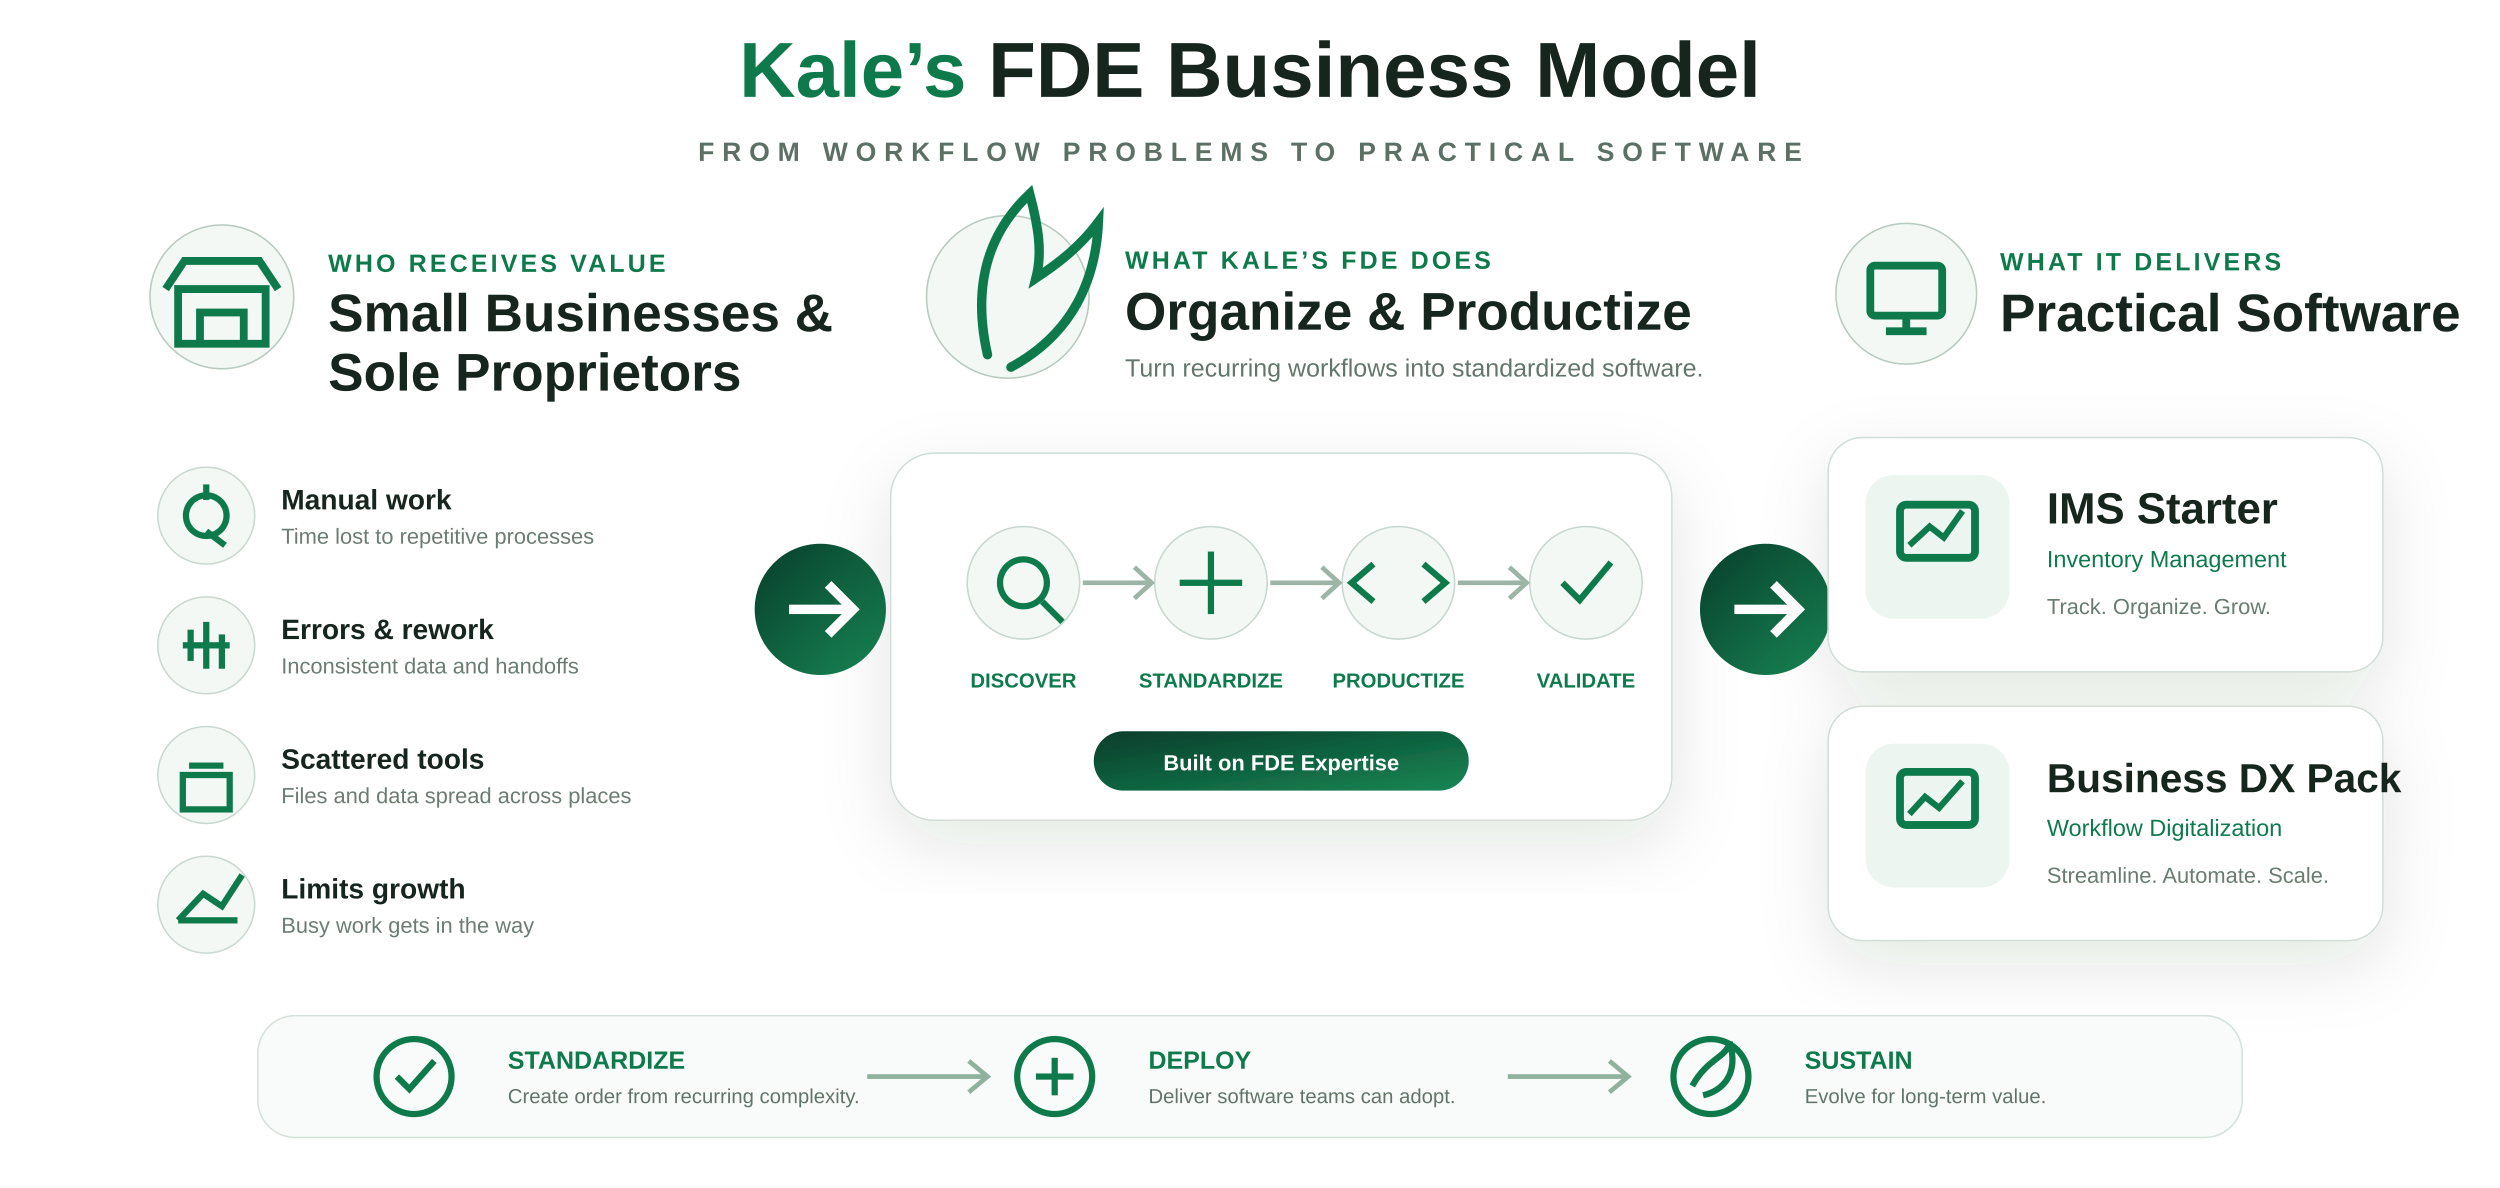
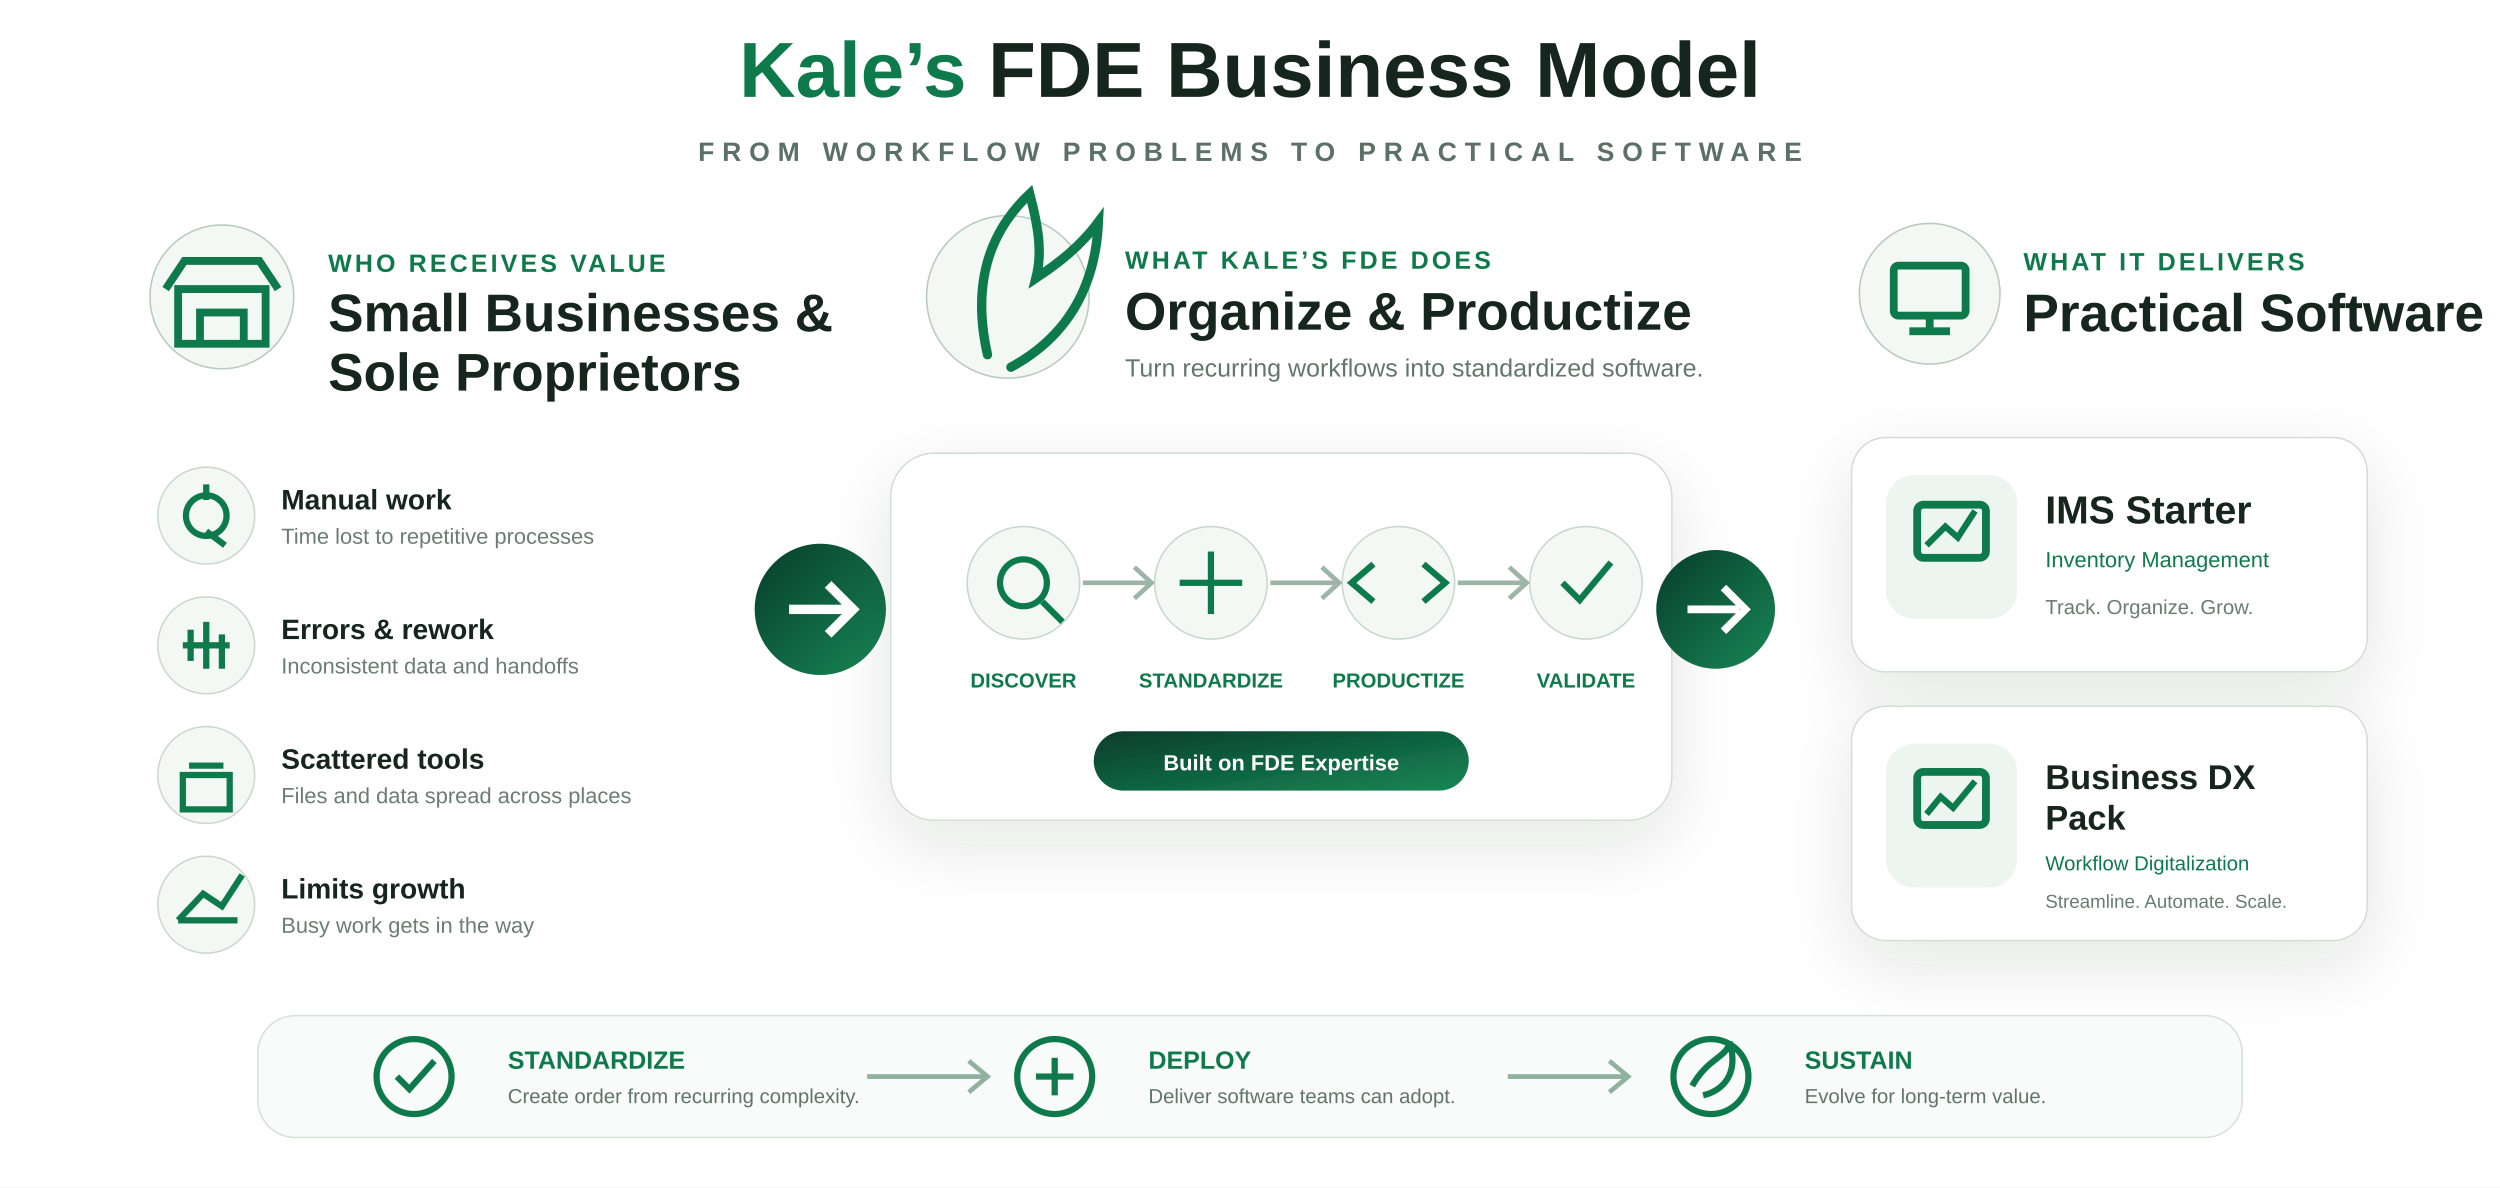
<svg xmlns="http://www.w3.org/2000/svg" viewBox="0 0 1600 760" role="img" aria-labelledby="t d">
  <defs>
    <linearGradient id="g" x1="0" y1="0" x2="1" y2="1">
      <stop stop-color="#073d2b" />
      <stop offset="1" stop-color="#188755" />
    </linearGradient>
    <filter id="s" x="-20%" y="-20%" width="140%" height="140%">
      <feDropShadow dx="0" dy="15" stdDeviation="22" flood-color="#0b3f2d" flood-opacity=".11" />
    </filter>
  </defs>
  <rect width="1600" height="760" fill="#fff" />
  <g font-family="Arial,sans-serif">
    <text x="800" y="62" text-anchor="middle" font-size="50" font-weight="800" fill="#17251f">
      <tspan fill="#0e7a4b">Kale’s</tspan> FDE Business Model</text>
    <text x="800" y="103" text-anchor="middle" font-size="17" font-weight="700" letter-spacing="5" fill="#5c7065">FROM WORKFLOW PROBLEMS TO PRACTICAL SOFTWARE</text>
    <g transform="translate(70 150)">
      <circle cx="72" cy="40" r="46" fill="#f4f8f5" stroke="#b9cabf" />
      <path d="M44 35h56v35H44zM36 35l12-18h48l12 18M58 70v-20h28v20" fill="none" stroke="#0e7a4b" stroke-width="5" />
      <text x="140" y="24" fill="#0e7a4b" font-size="16" font-weight="800" letter-spacing="2">WHO RECEIVES VALUE</text>
      <text x="140" y="62" fill="#17251f" font-size="34" font-weight="800">Small Businesses &amp;</text>
      <text x="140" y="100" fill="#17251f" font-size="34" font-weight="800">Sole Proprietors</text>
      <g transform="translate(20 145)">
        <g fill="#f4f8f5" stroke="#cbd8d0">
          <circle cx="42" cy="35" r="31" />
          <circle cx="42" cy="118" r="31" />
          <circle cx="42" cy="201" r="31" />
          <circle cx="42" cy="284" r="31" />
        </g>
        <g stroke="#0e7a4b" stroke-width="4" fill="none">
          <circle cx="42" cy="35" r="13" />
          <path d="M42 15v10M42 45l12 9M27 118h30M32 108v20M42 103v30M52 111v22M27 201h30v22H27zM31 195h22M24 294l16-17 12 8 13-20M24 294h38" />
        </g>
        <g fill="#17251f" font-size="18" font-weight="800">
          <text x="90" y="31">Manual work</text>
          <text x="90" y="114">Errors &amp; rework</text>
          <text x="90" y="197">Scattered tools</text>
          <text x="90" y="280">Limits growth</text>
        </g>
        <g fill="#6b7c73" font-size="14">
          <text x="90" y="53">Time lost to repetitive processes</text>
          <text x="90" y="136">Inconsistent data and handoffs</text>
          <text x="90" y="219">Files and data spread across places</text>
          <text x="90" y="302">Busy work gets in the way</text>
        </g>
      </g>
    </g>
    <circle cx="525" cy="390" r="42" fill="url(#g)" />
    <path d="M505 390h37M530 374l16 16-16 16" fill="none" stroke="#fff" stroke-width="6" />
    <g transform="translate(570 145)">
      <circle cx="75" cy="45" r="52" fill="#f4f8f5" stroke="#b9cabf" />
      <path d="M62 82c-12-53 7-84 27-103 6 23 8 38 4 54 15-10 28-20 40-36-2 43-21 74-56 93" fill="none" stroke="#0e7a4b" stroke-width="6" stroke-linecap="round" />
      <text x="150" y="27" fill="#0e7a4b" font-size="16" font-weight="800" letter-spacing="2">WHAT KALE’S FDE DOES</text>
      <text x="150" y="66" fill="#17251f" font-size="34" font-weight="800">Organize &amp; Productize</text>
      <text x="150" y="96" fill="#62766b" font-size="16">Turn recurring workflows into standardized software.</text>
      <g transform="translate(0 145)" filter="url(#s)">
        <rect x="0" y="0" width="500" height="235" rx="28" fill="#fff" stroke="#d2ddd6" />
        <g transform="translate(40 38)">
          <g fill="#f4f8f5" stroke="#c8d7cf">
            <circle cx="45" cy="45" r="36" />
            <circle cx="165" cy="45" r="36" />
            <circle cx="285" cy="45" r="36" />
            <circle cx="405" cy="45" r="36" />
          </g>
          <g stroke="#0e7a4b" stroke-width="4" fill="none">
            <circle cx="45" cy="45" r="15" />
            <path d="M57 57l13 13M145 45h40M165 25v40M269 33l-14 12 14 12M301 33l14 12-14 12M390 45l11 11 20-24" />
          </g>
          <g fill="#0e7a4b" font-size="13" font-weight="800" text-anchor="middle">
            <text x="45" y="112">DISCOVER</text>
            <text x="165" y="112">STANDARDIZE</text>
            <text x="285" y="112">PRODUCTIZE</text>
            <text x="405" y="112">VALIDATE</text>
          </g>
          <path d="M83 45h44M203 45h44M323 45h44" stroke="#9db5a7" stroke-width="3" />
          <path d="M116 35l11 10-11 10M236 35l11 10-11 10M356 35l11 10-11 10" fill="none" stroke="#9db5a7" stroke-width="3" />
        </g>
        <rect x="130" y="178" width="240" height="38" rx="19" fill="url(#g)" />
        <text x="250" y="203" text-anchor="middle" fill="#fff" font-size="14" font-weight="800">Built on FDE Expertise</text>
      </g>
    </g>
-     <circle cx="1130" cy="390" r="42" fill="url(#g)" />
-     <path d="M1110 390h37M1135 374l16 16-16 16" fill="none" stroke="#fff" stroke-width="6" />
-     <g transform="translate(1170 150)">
+     <circle cx="1098" cy="390" r="38" fill="url(#g)" />
+     <path d="M1080 390h33M1103 376l14 14-14 14" fill="none" stroke="#fff" stroke-width="5" />
+     <g transform="translate(1185 150)">
      <circle cx="50" cy="38" r="45" fill="#f4f8f5" stroke="#b9cabf" />
      <rect x="27" y="20" width="46" height="32" rx="3" fill="none" stroke="#0e7a4b" stroke-width="5" />
      <path d="M37 62h26M50 52v10" stroke="#0e7a4b" stroke-width="5" />
      <text x="110" y="23" fill="#0e7a4b" font-size="16" font-weight="800" letter-spacing="2">WHAT IT DELIVERS</text>
      <text x="110" y="62" fill="#17251f" font-size="34" font-weight="800">Practical Software</text>
      <g transform="translate(0 130)" filter="url(#s)">
-         <rect width="355" height="150" rx="22" fill="#fff" stroke="#d2ddd6" />
-         <rect x="24" y="24" width="92" height="92" rx="18" fill="#edf5f0" />
-         <rect x="46" y="43" width="48" height="34" rx="4" fill="none" stroke="#0e7a4b" stroke-width="5" />
-         <path d="M52 69l13-12 9 7 12-17" fill="none" stroke="#0e7a4b" stroke-width="4" />
-         <text x="140" y="55" font-size="28" font-weight="800" fill="#17251f">IMS Starter</text>
-         <text x="140" y="83" font-size="15" fill="#0e7a4b">Inventory Management</text>
-         <text x="140" y="113" font-size="14" fill="#687b70">Track. Organize. Grow.</text>
-         <rect y="172" width="355" height="150" rx="22" fill="#fff" stroke="#d2ddd6" />
-         <rect x="24" y="196" width="92" height="92" rx="18" fill="#edf5f0" />
-         <rect x="46" y="214" width="48" height="34" rx="4" fill="none" stroke="#0e7a4b" stroke-width="5" />
-         <path d="M52 241l10-11 9 7 15-17" fill="none" stroke="#0e7a4b" stroke-width="4" />
-         <text x="140" y="227" font-size="26" font-weight="800" fill="#17251f">Business DX Pack</text>
-         <text x="140" y="255" font-size="15" fill="#0e7a4b">Workflow Digitalization</text>
-         <text x="140" y="285" font-size="14" fill="#687b70">Streamline. Automate. Scale.</text>
+         <rect width="330" height="150" rx="22" fill="#fff" stroke="#d2ddd6" />
+         <rect x="22" y="24" width="84" height="92" rx="18" fill="#edf5f0" />
+         <rect x="42" y="43" width="44" height="34" rx="4" fill="none" stroke="#0e7a4b" stroke-width="5" />
+         <path d="M48 69l12-12 8 7 11-17" fill="none" stroke="#0e7a4b" stroke-width="4" />
+         <text x="124" y="55" font-size="25" font-weight="800" fill="#17251f">IMS Starter</text>
+         <text x="124" y="83" font-size="14" fill="#0e7a4b">Inventory Management</text>
+         <text x="124" y="113" font-size="13" fill="#687b70">Track. Organize. Grow.</text>
+         <rect y="172" width="330" height="150" rx="22" fill="#fff" stroke="#d2ddd6" />
+         <rect x="22" y="196" width="84" height="92" rx="18" fill="#edf5f0" />
+         <rect x="42" y="214" width="44" height="34" rx="4" fill="none" stroke="#0e7a4b" stroke-width="5" />
+         <path d="M48 241l9-11 8 7 14-17" fill="none" stroke="#0e7a4b" stroke-width="4" />
+         <text x="124" y="225" font-size="22" font-weight="800" fill="#17251f">Business DX</text>
+         <text x="124" y="251" font-size="22" font-weight="800" fill="#17251f">Pack</text>
+         <text x="124" y="277" font-size="13" fill="#0e7a4b">Workflow Digitalization</text>
+         <text x="124" y="301" font-size="12" fill="#687b70">Streamline. Automate. Scale.</text>
      </g>
    </g>
    <g transform="translate(165 650)">
      <rect x="0" y="0" width="1270" height="78" rx="24" fill="#f8fbf9" stroke="#d6e1da" />
      <g fill="#0e7a4b" font-size="16" font-weight="800">
        <text x="160" y="34">STANDARDIZE</text>
        <text x="570" y="34">DEPLOY</text>
        <text x="990" y="34">SUSTAIN</text>
      </g>
      <g fill="#61746a" font-size="13">
        <text x="160" y="56">Create order from recurring complexity.</text>
        <text x="570" y="56">Deliver software teams can adopt.</text>
        <text x="990" y="56">Evolve for long-term value.</text>
      </g>
      <g stroke="#0e7a4b" stroke-width="4" fill="none">
        <circle cx="100" cy="39" r="24" />
        <circle cx="510" cy="39" r="24" />
        <circle cx="930" cy="39" r="24" />
        <path d="M89 39l8 8 16-18M498 39h24M510 27v24M918 45c10-18 22-18 24-28 6 20-4 31-17 34" />
      </g>
      <path d="M390 39h75M455 29l12 10-12 10M800 39h75M865 29l12 10-12 10" fill="none" stroke="#8fb19e" stroke-width="3" />
    </g>
  </g>
</svg>
